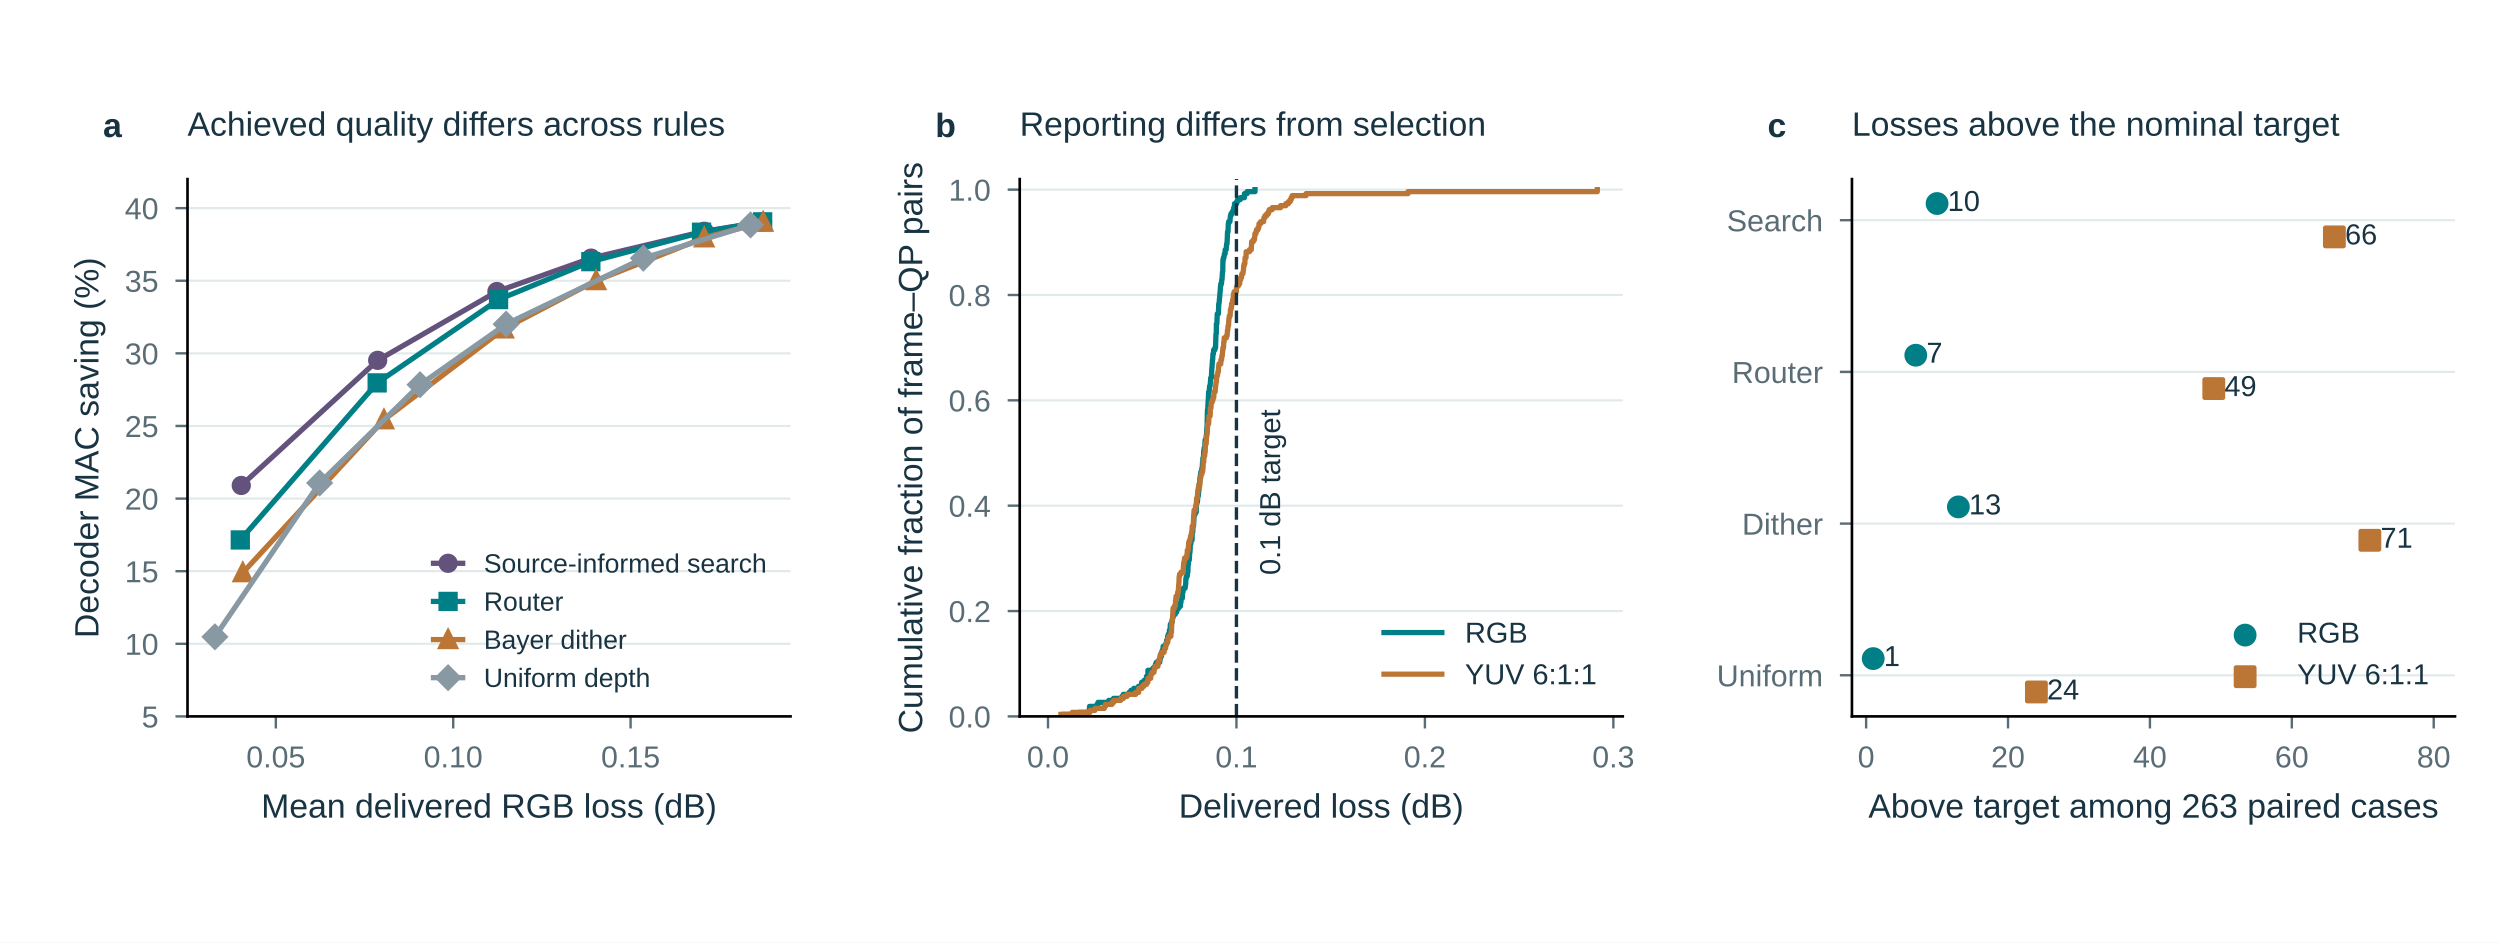
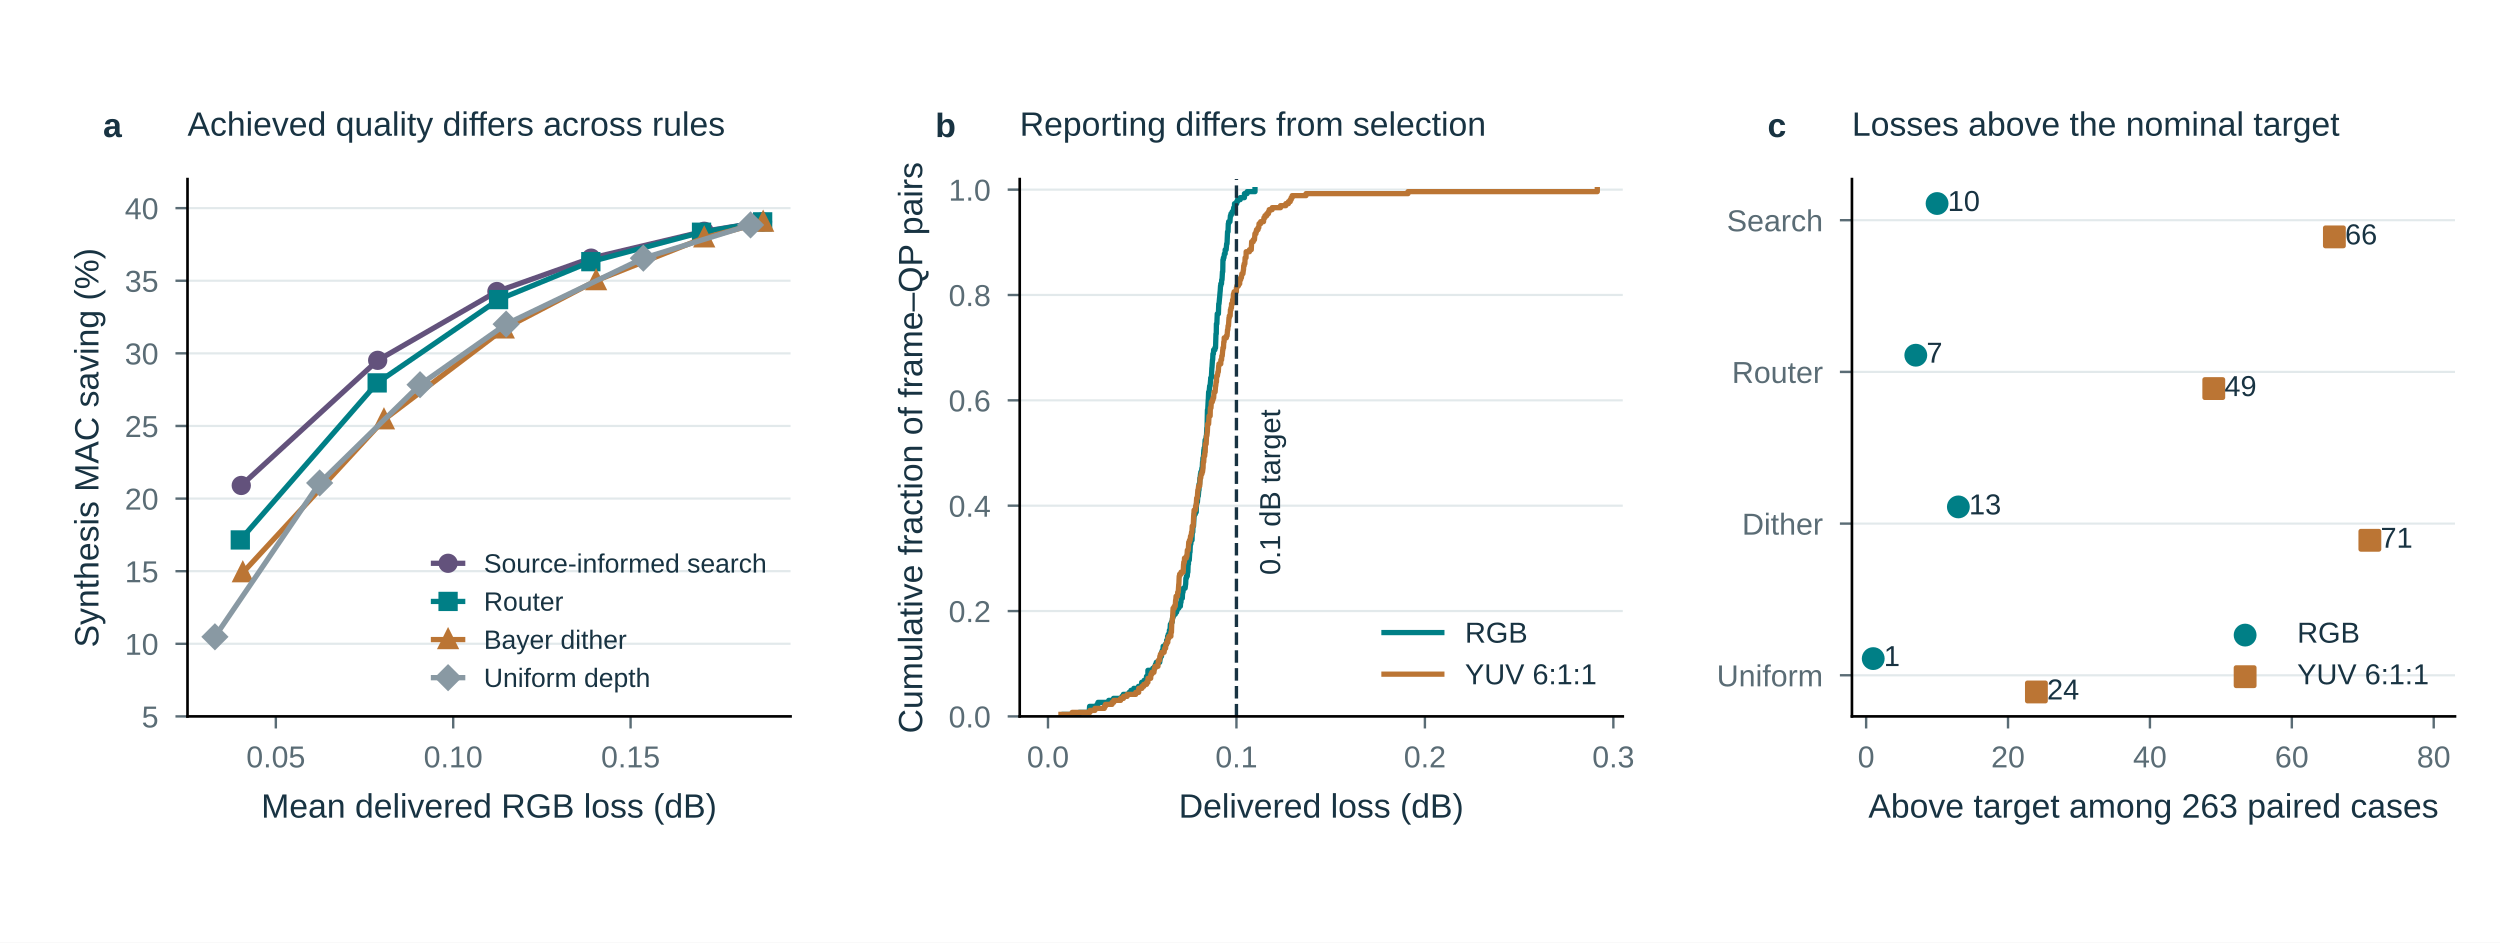
<svg xmlns="http://www.w3.org/2000/svg" xmlns:xlink="http://www.w3.org/1999/xlink" width="518.74pt" height="195.591pt" viewBox="0 0 518.74 195.591" version="1.1">
  <defs>
    <style type="text/css">*{stroke-linejoin: round; stroke-linecap: butt}</style>
  </defs>
  <g id="figure_1">
    <g id="patch_1">
      <path d="M 0 195.591 L 518.74 195.591 L 518.74 0 L 0 0 z " style="fill: #ffffff" />
    </g>
    <g id="axes_1">
      <g id="patch_2">
        <path d="M 38.906 148.649 L 164.038 148.649 L 164.038 37.162 L 38.906 37.162 z " style="fill: #ffffff" />
      </g>
      <g id="matplotlib.axis_1">
        <g id="xtick_1">
          <g id="line2d_1">
            <defs>
              <path id="m8a3f5a587e" d="M 0 0 L 0 2.5 " style="stroke: #5a6c75; stroke-width: 0.5" />
            </defs>
            <g>
              <use xlink:href="#m8a3f5a587e" x="57.234" y="148.649" style="fill: #5a6c75; stroke: #5a6c75; stroke-width: 0.5" />
            </g>
          </g>
          <g id="text_1">
            <text style="font-size: 6.3px; font-family: 'Liberation Sans'; text-anchor: middle; fill: #5a6c75" x="57.234" y="159.235" transform="rotate(-0 57.23395 159.2354)">0.05</text>
          </g>
        </g>
        <g id="xtick_2">
          <g id="line2d_2">
            <g>
              <use xlink:href="#m8a3f5a587e" x="94.039" y="148.649" style="fill: #5a6c75; stroke: #5a6c75; stroke-width: 0.5" />
            </g>
          </g>
          <g id="text_2">
            <text style="font-size: 6.3px; font-family: 'Liberation Sans'; text-anchor: middle; fill: #5a6c75" x="94.039" y="159.235" transform="rotate(-0 94.03928 159.2354)">0.10</text>
          </g>
        </g>
        <g id="xtick_3">
          <g id="line2d_3">
            <g>
              <use xlink:href="#m8a3f5a587e" x="130.845" y="148.649" style="fill: #5a6c75; stroke: #5a6c75; stroke-width: 0.5" />
            </g>
          </g>
          <g id="text_3">
            <text style="font-size: 6.3px; font-family: 'Liberation Sans'; text-anchor: middle; fill: #5a6c75" x="130.845" y="159.235" transform="rotate(-0 130.8446 159.2354)">0.15</text>
          </g>
        </g>
        <g id="text_4">
          <text style="font-size: 7px; font-family: 'Liberation Sans'; text-anchor: middle; fill: #183342" x="101.472" y="169.657" transform="rotate(-0 101.4716 169.6574)">Mean delivered RGB loss (dB)</text>
        </g>
      </g>
      <g id="matplotlib.axis_2">
        <g id="ytick_1">
          <g id="line2d_4">
            <path d="M 38.906 148.649 L 164.038 148.649 " clip-path="url(#pbd397d432b)" style="fill: none; stroke: #e2e9eb; stroke-width: 0.45; stroke-linecap: square" />
          </g>
          <g id="line2d_5">
            <defs>
              <path id="ma001f9b098" d="M 0 0 L -2.5 0 " style="stroke: #5a6c75; stroke-width: 0.5" />
            </defs>
            <g>
              <use xlink:href="#ma001f9b098" x="38.906" y="148.649" style="fill: #5a6c75; stroke: #5a6c75; stroke-width: 0.5" />
            </g>
          </g>
          <g id="text_5">
            <text style="font-size: 6.3px; font-family: 'Liberation Sans'; text-anchor: end; fill: #5a6c75" x="32.906" y="150.942" transform="rotate(-0 32.90551 150.9421)">5</text>
          </g>
        </g>
        <g id="ytick_2">
          <g id="line2d_6">
            <path d="M 38.906 133.583 L 164.038 133.583 " clip-path="url(#pbd397d432b)" style="fill: none; stroke: #e2e9eb; stroke-width: 0.45; stroke-linecap: square" />
          </g>
          <g id="line2d_7">
            <g>
              <use xlink:href="#ma001f9b098" x="38.906" y="133.583" style="fill: #5a6c75; stroke: #5a6c75; stroke-width: 0.5" />
            </g>
          </g>
          <g id="text_6">
            <text style="font-size: 6.3px; font-family: 'Liberation Sans'; text-anchor: end; fill: #5a6c75" x="32.906" y="135.876" transform="rotate(-0 32.90551 135.8763)">10</text>
          </g>
        </g>
        <g id="ytick_3">
          <g id="line2d_8">
            <path d="M 38.906 118.517 L 164.038 118.517 " clip-path="url(#pbd397d432b)" style="fill: none; stroke: #e2e9eb; stroke-width: 0.45; stroke-linecap: square" />
          </g>
          <g id="line2d_9">
            <g>
              <use xlink:href="#ma001f9b098" x="38.906" y="118.517" style="fill: #5a6c75; stroke: #5a6c75; stroke-width: 0.5" />
            </g>
          </g>
          <g id="text_7">
            <text style="font-size: 6.3px; font-family: 'Liberation Sans'; text-anchor: end; fill: #5a6c75" x="32.906" y="120.811" transform="rotate(-0 32.90551 120.8106)">15</text>
          </g>
        </g>
        <g id="ytick_4">
          <g id="line2d_10">
            <path d="M 38.906 103.452 L 164.038 103.452 " clip-path="url(#pbd397d432b)" style="fill: none; stroke: #e2e9eb; stroke-width: 0.45; stroke-linecap: square" />
          </g>
          <g id="line2d_11">
            <g>
              <use xlink:href="#ma001f9b098" x="38.906" y="103.452" style="fill: #5a6c75; stroke: #5a6c75; stroke-width: 0.5" />
            </g>
          </g>
          <g id="text_8">
            <text style="font-size: 6.3px; font-family: 'Liberation Sans'; text-anchor: end; fill: #5a6c75" x="32.906" y="105.745" transform="rotate(-0 32.90551 105.7448)">20</text>
          </g>
        </g>
        <g id="ytick_5">
          <g id="line2d_12">
            <path d="M 38.906 88.386 L 164.038 88.386 " clip-path="url(#pbd397d432b)" style="fill: none; stroke: #e2e9eb; stroke-width: 0.45; stroke-linecap: square" />
          </g>
          <g id="line2d_13">
            <g>
              <use xlink:href="#ma001f9b098" x="38.906" y="88.386" style="fill: #5a6c75; stroke: #5a6c75; stroke-width: 0.5" />
            </g>
          </g>
          <g id="text_9">
            <text style="font-size: 6.3px; font-family: 'Liberation Sans'; text-anchor: end; fill: #5a6c75" x="32.906" y="90.679" transform="rotate(-0 32.90551 90.67907)">25</text>
          </g>
        </g>
        <g id="ytick_6">
          <g id="line2d_14">
            <path d="M 38.906 73.32 L 164.038 73.32 " clip-path="url(#pbd397d432b)" style="fill: none; stroke: #e2e9eb; stroke-width: 0.45; stroke-linecap: square" />
          </g>
          <g id="line2d_15">
            <g>
              <use xlink:href="#ma001f9b098" x="38.906" y="73.32" style="fill: #5a6c75; stroke: #5a6c75; stroke-width: 0.5" />
            </g>
          </g>
          <g id="text_10">
            <text style="font-size: 6.3px; font-family: 'Liberation Sans'; text-anchor: end; fill: #5a6c75" x="32.906" y="75.613" transform="rotate(-0 32.90551 75.61331)">30</text>
          </g>
        </g>
        <g id="ytick_7">
          <g id="line2d_16">
            <path d="M 38.906 58.254 L 164.038 58.254 " clip-path="url(#pbd397d432b)" style="fill: none; stroke: #e2e9eb; stroke-width: 0.45; stroke-linecap: square" />
          </g>
          <g id="line2d_17">
            <g>
              <use xlink:href="#ma001f9b098" x="38.906" y="58.254" style="fill: #5a6c75; stroke: #5a6c75; stroke-width: 0.5" />
            </g>
          </g>
          <g id="text_11">
            <text style="font-size: 6.3px; font-family: 'Liberation Sans'; text-anchor: end; fill: #5a6c75" x="32.906" y="60.548" transform="rotate(-0 32.90551 60.54755)">35</text>
          </g>
        </g>
        <g id="ytick_8">
          <g id="line2d_18">
            <path d="M 38.906 43.189 L 164.038 43.189 " clip-path="url(#pbd397d432b)" style="fill: none; stroke: #e2e9eb; stroke-width: 0.45; stroke-linecap: square" />
          </g>
          <g id="line2d_19">
            <g>
              <use xlink:href="#ma001f9b098" x="38.906" y="43.189" style="fill: #5a6c75; stroke: #5a6c75; stroke-width: 0.5" />
            </g>
          </g>
          <g id="text_12">
            <text style="font-size: 6.3px; font-family: 'Liberation Sans'; text-anchor: end; fill: #5a6c75" x="32.906" y="45.482" transform="rotate(-0 32.90551 45.48179)">40</text>
          </g>
        </g>
        <g id="text_13">
-           <text style="font-size: 7px; font-family: 'Liberation Sans'; text-anchor: middle; fill: #183342" x="20.426" y="92.906" transform="rotate(-90 20.42559 92.90551)">Decoder MAC saving (%)</text>
+           <text style="font-size: 7px; font-family: 'Liberation Sans'; text-anchor: middle; fill: #183342" x="20.426" y="92.906" transform="rotate(-90 20.42559 92.90551)">Synthesis MAC saving (%)</text>
        </g>
      </g>
      <g id="line2d_20">
        <path d="M 50.062 100.731 L 78.367 74.768 L 103.106 60.49 L 122.652 53.559 L 146.123 47.988 L 158.225 46.034 " clip-path="url(#pbd397d432b)" style="fill: none; stroke: #63527c; stroke-width: 1.1; stroke-linecap: square" />
        <defs>
          <path id="me3afbb41fd" d="M 0 1.5 C 0.398 1.5 0.779 1.342 1.061 1.061 C 1.342 0.779 1.5 0.398 1.5 0 C 1.5 -0.398 1.342 -0.779 1.061 -1.061 C 0.779 -1.342 0.398 -1.5 0 -1.5 C -0.398 -1.5 -0.779 -1.342 -1.061 -1.061 C -1.342 -0.779 -1.5 -0.398 -1.5 0 C -1.5 0.398 -1.342 0.779 -1.061 1.061 C -0.779 1.342 -0.398 1.5 0 1.5 z " style="stroke: #63527c" />
        </defs>
        <g clip-path="url(#pbd397d432b)">
          <use xlink:href="#me3afbb41fd" x="50.062" y="100.731" style="fill: #63527c; stroke: #63527c" />
          <use xlink:href="#me3afbb41fd" x="78.367" y="74.768" style="fill: #63527c; stroke: #63527c" />
          <use xlink:href="#me3afbb41fd" x="103.106" y="60.49" style="fill: #63527c; stroke: #63527c" />
          <use xlink:href="#me3afbb41fd" x="122.652" y="53.559" style="fill: #63527c; stroke: #63527c" />
          <use xlink:href="#me3afbb41fd" x="146.123" y="47.988" style="fill: #63527c; stroke: #63527c" />
          <use xlink:href="#me3afbb41fd" x="158.225" y="46.034" style="fill: #63527c; stroke: #63527c" />
        </g>
      </g>
      <g id="line2d_21">
        <path d="M 49.86 112.035 L 78.26 79.449 L 103.451 62.161 L 122.597 54.293 L 145.565 48.187 L 158.245 46.034 " clip-path="url(#pbd397d432b)" style="fill: none; stroke: #007f86; stroke-width: 1.1; stroke-linecap: square" />
        <defs>
          <path id="m2ad78712fb" d="M -1.5 1.5 L 1.5 1.5 L 1.5 -1.5 L -1.5 -1.5 z " style="stroke: #007f86; stroke-linejoin: miter" />
        </defs>
        <g clip-path="url(#pbd397d432b)">
          <use xlink:href="#m2ad78712fb" x="49.86" y="112.035" style="fill: #007f86; stroke: #007f86; stroke-linejoin: miter" />
          <use xlink:href="#m2ad78712fb" x="78.26" y="79.449" style="fill: #007f86; stroke: #007f86; stroke-linejoin: miter" />
          <use xlink:href="#m2ad78712fb" x="103.451" y="62.161" style="fill: #007f86; stroke: #007f86; stroke-linejoin: miter" />
          <use xlink:href="#m2ad78712fb" x="122.597" y="54.293" style="fill: #007f86; stroke: #007f86; stroke-linejoin: miter" />
          <use xlink:href="#m2ad78712fb" x="145.565" y="48.187" style="fill: #007f86; stroke: #007f86; stroke-linejoin: miter" />
          <use xlink:href="#m2ad78712fb" x="158.245" y="46.034" style="fill: #007f86; stroke: #007f86; stroke-linejoin: miter" />
        </g>
      </g>
      <g id="line2d_22">
        <path d="M 50.377 118.832 L 79.669 87.096 L 104.538 68.246 L 123.689 58.231 L 146.123 49.341 L 158.35 46.093 " clip-path="url(#pbd397d432b)" style="fill: none; stroke: #bb7534; stroke-width: 1.1; stroke-linecap: square" />
        <defs>
          <path id="m93d0019313" d="M 0 -1.5 L -1.5 1.5 L 1.5 1.5 z " style="stroke: #bb7534; stroke-linejoin: miter" />
        </defs>
        <g clip-path="url(#pbd397d432b)">
          <use xlink:href="#m93d0019313" x="50.377" y="118.832" style="fill: #bb7534; stroke: #bb7534; stroke-linejoin: miter" />
          <use xlink:href="#m93d0019313" x="79.669" y="87.096" style="fill: #bb7534; stroke: #bb7534; stroke-linejoin: miter" />
          <use xlink:href="#m93d0019313" x="104.538" y="68.246" style="fill: #bb7534; stroke: #bb7534; stroke-linejoin: miter" />
          <use xlink:href="#m93d0019313" x="123.689" y="58.231" style="fill: #bb7534; stroke: #bb7534; stroke-linejoin: miter" />
          <use xlink:href="#m93d0019313" x="146.123" y="49.341" style="fill: #bb7534; stroke: #bb7534; stroke-linejoin: miter" />
          <use xlink:href="#m93d0019313" x="158.35" y="46.093" style="fill: #bb7534; stroke: #bb7534; stroke-linejoin: miter" />
        </g>
      </g>
      <g id="line2d_23">
        <path d="M 44.593 132.136 L 66.326 100.213 L 87.156 79.825 L 105.018 67.258 L 133.489 53.57 L 155.733 46.674 " clip-path="url(#pbd397d432b)" style="fill: none; stroke: #8999a3; stroke-width: 1.1; stroke-linecap: square" />
        <defs>
          <path id="me7517c64bd" d="M -0 2.121 L 2.121 0 L 0 -2.121 L -2.121 -0 z " style="stroke: #8999a3; stroke-linejoin: miter" />
        </defs>
        <g clip-path="url(#pbd397d432b)">
          <use xlink:href="#me7517c64bd" x="44.593" y="132.136" style="fill: #8999a3; stroke: #8999a3; stroke-linejoin: miter" />
          <use xlink:href="#me7517c64bd" x="66.326" y="100.213" style="fill: #8999a3; stroke: #8999a3; stroke-linejoin: miter" />
          <use xlink:href="#me7517c64bd" x="87.156" y="79.825" style="fill: #8999a3; stroke: #8999a3; stroke-linejoin: miter" />
          <use xlink:href="#me7517c64bd" x="105.018" y="67.258" style="fill: #8999a3; stroke: #8999a3; stroke-linejoin: miter" />
          <use xlink:href="#me7517c64bd" x="133.489" y="53.57" style="fill: #8999a3; stroke: #8999a3; stroke-linejoin: miter" />
          <use xlink:href="#me7517c64bd" x="155.733" y="46.674" style="fill: #8999a3; stroke: #8999a3; stroke-linejoin: miter" />
        </g>
      </g>
      <g id="patch_3">
        <path d="M 38.906 148.649 L 38.906 37.162 " style="fill: none; stroke: #000000; stroke-width: 0.55; stroke-linejoin: miter; stroke-linecap: square" />
      </g>
      <g id="patch_4">
        <path d="M 38.906 148.649 L 164.038 148.649 " style="fill: none; stroke: #000000; stroke-width: 0.55; stroke-linejoin: miter; stroke-linecap: square" />
      </g>
      <g id="text_14">
        <text style="font-weight: 700; font-size: 7px; font-family: 'Liberation Sans'; text-anchor: start; fill: #183342" x="21.387" y="28.442" transform="rotate(-0 21.38699 28.44243)">a</text>
      </g>
      <g id="text_15">
        <text style="font-size: 7px; font-family: 'Liberation Sans'; text-anchor: start; fill: #183342" x="38.906" y="28.162" transform="rotate(-0 38.90551 28.16221)">Achieved quality differs across rules</text>
      </g>
      <g id="legend_1">
        <g id="line2d_24">
          <path d="M 89.949 116.881 L 92.974 116.881 L 95.999 116.881 " style="fill: none; stroke: #63527c; stroke-width: 1.1; stroke-linecap: square" />
          <g>
            <use xlink:href="#me3afbb41fd" x="92.974" y="116.881" style="fill: #63527c; stroke: #63527c" />
          </g>
        </g>
        <g id="text_16">
          <text style="font-size: 5.5px; font-family: 'Liberation Sans'; text-anchor: start; fill: #183342" x="100.399" y="118.806" transform="rotate(-0 100.3993 118.8065)">Source-informed search</text>
        </g>
        <g id="line2d_25">
          <path d="M 89.949 124.793 L 92.974 124.793 L 95.999 124.793 " style="fill: none; stroke: #007f86; stroke-width: 1.1; stroke-linecap: square" />
          <g>
            <use xlink:href="#m2ad78712fb" x="92.974" y="124.793" style="fill: #007f86; stroke: #007f86; stroke-linejoin: miter" />
          </g>
        </g>
        <g id="text_17">
          <text style="font-size: 5.5px; font-family: 'Liberation Sans'; text-anchor: start; fill: #183342" x="100.399" y="126.718" transform="rotate(-0 100.3993 126.7181)">Router</text>
        </g>
        <g id="line2d_26">
          <path d="M 89.949 132.705 L 92.974 132.705 L 95.999 132.705 " style="fill: none; stroke: #bb7534; stroke-width: 1.1; stroke-linecap: square" />
          <g>
            <use xlink:href="#m93d0019313" x="92.974" y="132.705" style="fill: #bb7534; stroke: #bb7534; stroke-linejoin: miter" />
          </g>
        </g>
        <g id="text_18">
          <text style="font-size: 5.5px; font-family: 'Liberation Sans'; text-anchor: start; fill: #183342" x="100.399" y="134.63" transform="rotate(-0 100.3993 134.6297)">Bayer dither</text>
        </g>
        <g id="line2d_27">
          <path d="M 89.949 140.616 L 92.974 140.616 L 95.999 140.616 " style="fill: none; stroke: #8999a3; stroke-width: 1.1; stroke-linecap: square" />
          <g>
            <use xlink:href="#me7517c64bd" x="92.974" y="140.616" style="fill: #8999a3; stroke: #8999a3; stroke-linejoin: miter" />
          </g>
        </g>
        <g id="text_19">
          <text style="font-size: 5.5px; font-family: 'Liberation Sans'; text-anchor: start; fill: #183342" x="100.399" y="142.541" transform="rotate(-0 100.3993 142.5413)">Uniform depth</text>
        </g>
      </g>
    </g>
    <g id="axes_2">
      <g id="patch_5">
        <path d="M 211.588 148.649 L 336.72 148.649 L 336.72 37.162 L 211.588 37.162 z " style="fill: #ffffff" />
      </g>
      <g id="matplotlib.axis_3">
        <g id="xtick_4">
          <g id="line2d_28">
            <g>
              <use xlink:href="#m8a3f5a587e" x="217.454" y="148.649" style="fill: #5a6c75; stroke: #5a6c75; stroke-width: 0.5" />
            </g>
          </g>
          <g id="text_20">
            <text style="font-size: 6.3px; font-family: 'Liberation Sans'; text-anchor: middle; fill: #5a6c75" x="217.454" y="159.235" transform="rotate(-0 217.4536 159.2354)">0.0</text>
          </g>
        </g>
        <g id="xtick_5">
          <g id="line2d_29">
            <g>
              <use xlink:href="#m8a3f5a587e" x="256.557" y="148.649" style="fill: #5a6c75; stroke: #5a6c75; stroke-width: 0.5" />
            </g>
          </g>
          <g id="text_21">
            <text style="font-size: 6.3px; font-family: 'Liberation Sans'; text-anchor: middle; fill: #5a6c75" x="256.557" y="159.235" transform="rotate(-0 256.5574 159.2354)">0.1</text>
          </g>
        </g>
        <g id="xtick_6">
          <g id="line2d_30">
            <g>
              <use xlink:href="#m8a3f5a587e" x="295.661" y="148.649" style="fill: #5a6c75; stroke: #5a6c75; stroke-width: 0.5" />
            </g>
          </g>
          <g id="text_22">
            <text style="font-size: 6.3px; font-family: 'Liberation Sans'; text-anchor: middle; fill: #5a6c75" x="295.661" y="159.235" transform="rotate(-0 295.6613 159.2354)">0.2</text>
          </g>
        </g>
        <g id="xtick_7">
          <g id="line2d_31">
            <g>
              <use xlink:href="#m8a3f5a587e" x="334.765" y="148.649" style="fill: #5a6c75; stroke: #5a6c75; stroke-width: 0.5" />
            </g>
          </g>
          <g id="text_23">
            <text style="font-size: 6.3px; font-family: 'Liberation Sans'; text-anchor: middle; fill: #5a6c75" x="334.765" y="159.235" transform="rotate(-0 334.7651 159.2354)">0.3</text>
          </g>
        </g>
        <g id="text_24">
          <text style="font-size: 7px; font-family: 'Liberation Sans'; text-anchor: middle; fill: #183342" x="274.154" y="169.657" transform="rotate(-0 274.1542 169.6574)">Delivered loss (dB)</text>
        </g>
      </g>
      <g id="matplotlib.axis_4">
        <g id="ytick_9">
          <g id="line2d_32">
            <path d="M 211.588 148.649 L 336.72 148.649 " clip-path="url(#pf1aefce8ae)" style="fill: none; stroke: #e2e9eb; stroke-width: 0.45; stroke-linecap: square" />
          </g>
          <g id="line2d_33">
            <g>
              <use xlink:href="#ma001f9b098" x="211.588" y="148.649" style="fill: #5a6c75; stroke: #5a6c75; stroke-width: 0.5" />
            </g>
          </g>
          <g id="text_25">
            <text style="font-size: 6.3px; font-family: 'Liberation Sans'; text-anchor: end; fill: #5a6c75" x="205.588" y="150.942" transform="rotate(-0 205.588 150.9421)">0.0</text>
          </g>
        </g>
        <g id="ytick_10">
          <g id="line2d_34">
            <path d="M 211.588 126.789 L 336.72 126.789 " clip-path="url(#pf1aefce8ae)" style="fill: none; stroke: #e2e9eb; stroke-width: 0.45; stroke-linecap: square" />
          </g>
          <g id="line2d_35">
            <g>
              <use xlink:href="#ma001f9b098" x="211.588" y="126.789" style="fill: #5a6c75; stroke: #5a6c75; stroke-width: 0.5" />
            </g>
          </g>
          <g id="text_26">
            <text style="font-size: 6.3px; font-family: 'Liberation Sans'; text-anchor: end; fill: #5a6c75" x="205.588" y="129.082" transform="rotate(-0 205.588 129.082)">0.2</text>
          </g>
        </g>
        <g id="ytick_11">
          <g id="line2d_36">
            <path d="M 211.588 104.929 L 336.72 104.929 " clip-path="url(#pf1aefce8ae)" style="fill: none; stroke: #e2e9eb; stroke-width: 0.45; stroke-linecap: square" />
          </g>
          <g id="line2d_37">
            <g>
              <use xlink:href="#ma001f9b098" x="211.588" y="104.929" style="fill: #5a6c75; stroke: #5a6c75; stroke-width: 0.5" />
            </g>
          </g>
          <g id="text_27">
            <text style="font-size: 6.3px; font-family: 'Liberation Sans'; text-anchor: end; fill: #5a6c75" x="205.588" y="107.222" transform="rotate(-0 205.588 107.2219)">0.4</text>
          </g>
        </g>
        <g id="ytick_12">
          <g id="line2d_38">
            <path d="M 211.588 83.068 L 336.72 83.068 " clip-path="url(#pf1aefce8ae)" style="fill: none; stroke: #e2e9eb; stroke-width: 0.45; stroke-linecap: square" />
          </g>
          <g id="line2d_39">
            <g>
              <use xlink:href="#ma001f9b098" x="211.588" y="83.068" style="fill: #5a6c75; stroke: #5a6c75; stroke-width: 0.5" />
            </g>
          </g>
          <g id="text_28">
            <text style="font-size: 6.3px; font-family: 'Liberation Sans'; text-anchor: end; fill: #5a6c75" x="205.588" y="85.362" transform="rotate(-0 205.588 85.36174)">0.6</text>
          </g>
        </g>
        <g id="ytick_13">
          <g id="line2d_40">
            <path d="M 211.588 61.208 L 336.72 61.208 " clip-path="url(#pf1aefce8ae)" style="fill: none; stroke: #e2e9eb; stroke-width: 0.45; stroke-linecap: square" />
          </g>
          <g id="line2d_41">
            <g>
              <use xlink:href="#ma001f9b098" x="211.588" y="61.208" style="fill: #5a6c75; stroke: #5a6c75; stroke-width: 0.5" />
            </g>
          </g>
          <g id="text_29">
            <text style="font-size: 6.3px; font-family: 'Liberation Sans'; text-anchor: end; fill: #5a6c75" x="205.588" y="63.502" transform="rotate(-0 205.588 63.50162)">0.8</text>
          </g>
        </g>
        <g id="ytick_14">
          <g id="line2d_42">
            <path d="M 211.588 39.348 L 336.72 39.348 " clip-path="url(#pf1aefce8ae)" style="fill: none; stroke: #e2e9eb; stroke-width: 0.45; stroke-linecap: square" />
          </g>
          <g id="line2d_43">
            <g>
              <use xlink:href="#ma001f9b098" x="211.588" y="39.348" style="fill: #5a6c75; stroke: #5a6c75; stroke-width: 0.5" />
            </g>
          </g>
          <g id="text_30">
            <text style="font-size: 6.3px; font-family: 'Liberation Sans'; text-anchor: end; fill: #5a6c75" x="205.588" y="41.642" transform="rotate(-0 205.588 41.6415)">1.0</text>
          </g>
        </g>
        <g id="text_31">
          <text style="font-size: 7px; font-family: 'Liberation Sans'; text-anchor: middle; fill: #183342" x="191.358" y="92.906" transform="rotate(-90 191.3579 92.90551)">Cumulative fraction of frame–QP pairs</text>
        </g>
      </g>
      <g id="line2d_44">
        <path d="M 220.817 148.233 L 223.912 148.233 L 223.912 147.818 L 225.989 147.818 L 226.091 146.571 L 227.623 146.571 L 227.623 146.155 L 227.837 146.155 L 227.837 145.74 L 230.061 145.74 L 230.061 145.324 L 231.054 145.324 L 231.054 144.908 L 232.805 144.908 L 232.805 144.493 L 233.097 144.493 L 233.097 144.077 L 234.303 144.077 L 234.303 143.662 L 234.664 143.662 L 234.664 143.246 L 235.266 143.246 L 235.266 142.831 L 236.231 142.831 L 236.231 142.415 L 236.875 142.415 L 236.892 141.584 L 237.401 141.584 L 237.401 141.168 L 237.848 141.168 L 237.894 140.337 L 238.178 140.337 L 238.189 139.09 L 239.198 139.09 L 239.198 138.675 L 239.595 138.675 L 239.595 138.259 L 239.756 138.259 L 239.756 137.843 L 239.926 137.843 L 239.926 137.428 L 240.633 137.428 L 240.728 136.597 L 240.793 136.597 L 240.793 136.181 L 241.006 136.181 L 241.008 135.35 L 241.176 135.35 L 241.176 134.934 L 241.324 134.934 L 241.349 134.103 L 241.801 134.103 L 241.801 133.688 L 242.049 133.688 L 242.072 132.856 L 242.244 132.856 L 242.275 132.025 L 242.408 132.025 L 242.408 131.61 L 242.632 131.61 L 242.645 130.778 L 242.774 130.778 L 242.849 129.532 L 243.057 129.532 L 243.057 129.116 L 243.209 129.116 L 243.282 128.285 L 243.343 128.285 L 243.343 127.869 L 243.503 127.869 L 243.503 127.454 L 243.858 127.454 L 243.858 127.038 L 244.134 127.038 L 244.134 126.622 L 244.263 126.622 L 244.263 126.207 L 244.587 126.207 L 244.587 125.791 L 244.925 125.791 L 244.973 124.96 L 245.056 124.96 L 245.072 124.129 L 245.327 124.129 L 245.382 122.882 L 245.47 122.882 L 245.536 122.051 L 245.906 122.051 L 246.011 121.22 L 246.023 121.22 L 246.065 119.973 L 246.178 119.973 L 246.178 119.557 L 246.357 119.557 L 246.41 118.726 L 246.477 118.726 L 246.534 117.064 L 246.601 117.064 L 246.613 116.233 L 246.768 116.233 L 246.868 114.57 L 246.921 114.57 L 246.998 112.908 L 247.088 112.908 L 247.158 112.077 L 247.343 112.077 L 247.388 110.414 L 247.5 110.414 L 247.535 109.168 L 247.653 109.168 L 247.759 107.09 L 247.804 107.09 L 247.804 106.674 L 248.018 106.674 L 248.018 106.258 L 248.217 106.258 L 248.246 104.596 L 248.329 104.596 L 248.329 104.181 L 248.456 104.181 L 248.546 102.934 L 248.642 102.934 L 248.74 101.687 L 248.787 101.687 L 248.8 100.44 L 248.909 100.44 L 248.973 99.193 L 249.032 99.193 L 249.093 98.362 L 249.161 98.362 L 249.161 97.947 L 249.305 97.947 L 249.396 97.115 L 249.465 97.115 L 249.52 95.869 L 249.577 95.869 L 249.599 95.037 L 249.693 95.037 L 249.798 93.375 L 249.855 93.375 L 249.855 92.96 L 249.971 92.96 L 250.062 91.297 L 250.203 91.297 L 250.294 90.466 L 250.336 90.466 L 250.409 88.804 L 250.458 88.804 L 250.535 85.063 L 250.596 85.063 L 250.701 82.985 L 250.716 82.985 L 250.786 81.323 L 250.89 81.323 L 250.999 80.076 L 251.091 80.076 L 251.196 78.829 L 251.212 78.829 L 251.212 78.414 L 251.349 78.414 L 251.453 76.336 L 251.473 76.336 L 251.583 74.674 L 251.621 74.674 L 251.679 73.427 L 251.777 73.427 L 251.826 72.596 L 252.079 72.596 L 252.079 72.18 L 252.219 72.18 L 252.307 69.271 L 252.37 69.271 L 252.398 67.193 L 252.492 67.193 L 252.575 65.115 L 252.814 65.115 L 252.883 63.037 L 252.943 63.037 L 253.053 61.79 L 253.062 61.79 L 253.164 60.543 L 253.176 60.543 L 253.258 59.297 L 253.313 59.297 L 253.313 58.881 L 253.453 58.881 L 253.498 58.05 L 253.564 58.05 L 253.656 56.387 L 253.716 56.387 L 253.757 53.894 L 253.848 53.894 L 253.848 53.478 L 253.96 53.478 L 254.06 52.647 L 254.213 52.647 L 254.218 51.816 L 254.422 51.816 L 254.526 50.569 L 254.604 50.569 L 254.711 48.076 L 254.815 48.076 L 254.868 46.413 L 254.937 46.413 L 254.937 45.998 L 255.203 45.998 L 255.308 44.751 L 255.424 44.751 L 255.424 44.335 L 255.679 44.335 L 255.679 43.92 L 255.886 43.92 L 255.991 43.089 L 256.15 43.089 L 256.159 42.257 L 256.6 42.257 L 256.6 41.842 L 256.773 41.842 L 256.773 41.426 L 257.343 41.426 L 257.343 41.011 L 258.21 41.011 L 258.218 40.179 L 258.765 40.179 L 258.765 39.764 L 260.407 39.764 L 260.407 39.348 L 260.407 39.348 " clip-path="url(#pf1aefce8ae)" style="fill: none; stroke: #007f86; stroke-width: 1.1; stroke-linecap: square" />
      </g>
      <g id="line2d_45">
        <path d="M 220.144 148.233 L 222.473 148.233 L 222.473 147.818 L 226.156 147.818 L 226.156 147.402 L 227.191 147.402 L 227.191 146.986 L 229.137 146.986 L 229.137 146.571 L 229.37 146.571 L 229.37 146.155 L 230.739 146.155 L 230.739 145.74 L 231.103 145.74 L 231.103 145.324 L 232.531 145.324 L 232.531 144.908 L 233.111 144.908 L 233.111 144.493 L 233.879 144.493 L 233.879 144.077 L 235.665 144.077 L 235.665 143.662 L 236.276 143.662 L 236.279 142.831 L 236.945 142.831 L 236.945 142.415 L 237.337 142.415 L 237.337 141.999 L 237.908 141.999 L 237.908 141.584 L 238.185 141.584 L 238.203 140.753 L 238.761 140.753 L 238.795 139.921 L 239.001 139.921 L 239.001 139.506 L 239.436 139.506 L 239.543 138.675 L 239.66 138.675 L 239.66 138.259 L 240.269 138.259 L 240.349 137.012 L 240.611 137.012 L 240.667 136.181 L 240.774 136.181 L 240.774 135.765 L 241.062 135.765 L 241.062 135.35 L 241.546 135.35 L 241.655 134.519 L 241.856 134.519 L 241.892 133.688 L 242.069 133.688 L 242.069 133.272 L 242.315 133.272 L 242.337 132.441 L 242.533 132.441 L 242.533 132.025 L 242.956 132.025 L 242.96 131.194 L 243.071 131.194 L 243.142 129.116 L 243.199 129.116 L 243.287 128.285 L 243.31 128.285 L 243.407 126.207 L 243.657 126.207 L 243.657 125.791 L 243.852 125.791 L 243.931 124.545 L 243.963 124.545 L 244.034 123.713 L 244.348 123.713 L 244.363 122.882 L 244.478 122.882 L 244.583 121.22 L 244.608 121.22 L 244.679 119.557 L 244.765 119.557 L 244.765 119.142 L 245.055 119.142 L 245.055 118.726 L 245.504 118.726 L 245.583 117.064 L 245.625 117.064 L 245.625 116.648 L 245.753 116.648 L 245.775 115.817 L 246.147 115.817 L 246.147 115.401 L 246.285 115.401 L 246.371 114.155 L 246.562 114.155 L 246.656 112.492 L 246.816 112.492 L 246.816 112.077 L 246.953 112.077 L 247.028 111.246 L 247.147 111.246 L 247.24 110.414 L 247.32 110.414 L 247.379 109.168 L 247.588 109.168 L 247.676 107.09 L 247.707 107.09 L 247.769 105.843 L 248.038 105.843 L 248.087 105.012 L 248.196 105.012 L 248.3 103.349 L 248.434 103.349 L 248.543 101.687 L 248.607 101.687 L 248.704 100.856 L 248.938 100.856 L 249.039 99.193 L 249.147 99.193 L 249.237 98.362 L 249.387 98.362 L 249.387 97.947 L 249.517 97.947 L 249.619 97.115 L 249.633 97.115 L 249.66 95.869 L 249.766 95.869 L 249.828 94.622 L 249.961 94.622 L 250.024 93.791 L 250.078 93.791 L 250.103 92.128 L 250.273 92.128 L 250.347 90.466 L 250.406 90.466 L 250.504 89.635 L 250.521 89.635 L 250.593 87.972 L 250.783 87.972 L 250.869 86.31 L 251.101 86.31 L 251.144 84.648 L 251.27 84.648 L 251.346 83.401 L 251.548 83.401 L 251.548 82.985 L 251.69 82.985 L 251.69 82.57 L 251.829 82.57 L 251.912 81.323 L 252.131 81.323 L 252.224 80.076 L 252.262 80.076 L 252.334 79.245 L 252.409 79.245 L 252.445 77.998 L 252.608 77.998 L 252.712 77.167 L 252.79 77.167 L 252.871 75.92 L 252.926 75.92 L 252.926 75.505 L 253.304 75.505 L 253.325 74.674 L 253.472 74.674 L 253.519 73.842 L 253.61 73.842 L 253.711 72.596 L 253.748 72.596 L 253.748 72.18 L 253.869 72.18 L 253.929 70.933 L 253.998 70.933 L 254.016 70.102 L 254.46 70.102 L 254.46 69.686 L 254.612 69.686 L 254.706 68.44 L 254.763 68.44 L 254.823 67.608 L 254.903 67.608 L 255.009 65.946 L 255.077 65.946 L 255.077 65.53 L 255.256 65.53 L 255.305 64.284 L 255.413 64.284 L 255.413 63.868 L 255.526 63.868 L 255.537 63.037 L 255.726 63.037 L 255.753 62.206 L 255.858 62.206 L 255.948 60.959 L 256.076 60.959 L 256.076 60.543 L 256.541 60.543 L 256.546 59.712 L 256.657 59.712 L 256.657 59.297 L 256.978 59.297 L 256.978 58.881 L 257.229 58.881 L 257.239 58.05 L 257.429 58.05 L 257.429 57.634 L 257.586 57.634 L 257.687 56.803 L 257.899 56.803 L 258.005 55.972 L 258.025 55.972 L 258.062 55.141 L 258.163 55.141 L 258.163 54.725 L 258.3 54.725 L 258.355 53.478 L 258.545 53.478 L 258.572 52.232 L 259.253 52.232 L 259.253 51.816 L 259.635 51.816 L 259.71 50.154 L 260.046 50.154 L 260.046 49.738 L 260.293 49.738 L 260.393 48.491 L 260.604 48.491 L 260.604 48.076 L 260.719 48.076 L 260.719 47.66 L 261.033 47.66 L 261.033 47.244 L 261.191 47.244 L 261.246 46.413 L 261.583 46.413 L 261.583 45.998 L 262.175 45.998 L 262.261 45.166 L 262.477 45.166 L 262.477 44.751 L 262.855 44.751 L 262.855 44.335 L 263.196 44.335 L 263.196 43.92 L 263.351 43.92 L 263.351 43.504 L 263.965 43.504 L 263.965 43.089 L 265.709 43.089 L 265.709 42.673 L 266.8 42.673 L 266.8 42.257 L 267.346 42.257 L 267.346 41.842 L 267.716 41.842 L 267.716 41.426 L 267.916 41.426 L 267.916 41.011 L 268.125 41.011 L 268.125 40.595 L 270.993 40.595 L 270.993 40.179 L 292.148 40.179 L 292.148 39.764 L 331.434 39.764 L 331.434 39.348 L 331.434 39.348 " clip-path="url(#pf1aefce8ae)" style="fill: none; stroke: #bb7534; stroke-width: 1.1; stroke-linecap: square" />
      </g>
      <g id="line2d_46">
        <path d="M 256.557 148.649 L 256.557 37.162 " clip-path="url(#pf1aefce8ae)" style="fill: none; stroke-dasharray: 2.59,1.12; stroke-dashoffset: 0; stroke: #183342; stroke-width: 0.7" />
      </g>
      <g id="patch_6">
        <path d="M 211.588 148.649 L 211.588 37.162 " style="fill: none; stroke: #000000; stroke-width: 0.55; stroke-linejoin: miter; stroke-linecap: square" />
      </g>
      <g id="patch_7">
        <path d="M 211.588 148.649 L 336.72 148.649 " style="fill: none; stroke: #000000; stroke-width: 0.55; stroke-linejoin: miter; stroke-linecap: square" />
      </g>
      <g id="text_32">
        <text style="font-weight: 700; font-size: 7px; font-family: 'Liberation Sans'; text-anchor: start; fill: #183342" x="194.07" y="28.442" transform="rotate(-0 194.0695 28.44243)">b</text>
      </g>
      <g id="text_33">
        <text style="font-size: 6px; font-family: 'Liberation Sans'; fill: #183342" transform="translate(265.6181 119.3073) rotate(-90)">0.1 dB target</text>
      </g>
      <g id="text_34">
        <text style="font-size: 7px; font-family: 'Liberation Sans'; text-anchor: start; fill: #183342" x="211.588" y="28.162" transform="rotate(-0 211.588 28.16221)">Reporting differs from selection</text>
      </g>
      <g id="legend_2">
        <g id="line2d_47">
          <path d="M 287.172 131.255 L 293.172 131.255 L 293.172 131.255 L 299.172 131.255 L 299.172 131.255 " style="fill: none; stroke: #007f86; stroke-width: 1.1; stroke-linecap: square" />
        </g>
        <g id="text_35">
          <text style="font-size: 6px; font-family: 'Liberation Sans'; text-anchor: start; fill: #183342" x="303.972" y="133.355" transform="rotate(-0 303.9725 133.3553)">RGB</text>
        </g>
        <g id="line2d_48">
          <path d="M 287.172 139.886 L 293.172 139.886 L 293.172 139.886 L 299.172 139.886 L 299.172 139.886 " style="fill: none; stroke: #bb7534; stroke-width: 1.1; stroke-linecap: square" />
        </g>
        <g id="text_36">
          <text style="font-size: 6px; font-family: 'Liberation Sans'; text-anchor: start; fill: #183342" x="303.972" y="141.986" transform="rotate(-0 303.9725 141.9861)">YUV 6:1:1</text>
        </g>
      </g>
    </g>
    <g id="axes_3">
      <g id="patch_8">
        <path d="M 384.271 148.649 L 509.403 148.649 L 509.403 37.162 L 384.271 37.162 z " style="fill: #ffffff" />
      </g>
      <g id="matplotlib.axis_5">
        <g id="xtick_8">
          <g id="line2d_49">
            <g>
              <use xlink:href="#m8a3f5a587e" x="387.215" y="148.649" style="fill: #5a6c75; stroke: #5a6c75; stroke-width: 0.5" />
            </g>
          </g>
          <g id="text_37">
            <text style="font-size: 6.3px; font-family: 'Liberation Sans'; text-anchor: middle; fill: #5a6c75" x="387.215" y="159.235" transform="rotate(-0 387.2149 159.2354)">0</text>
          </g>
        </g>
        <g id="xtick_9">
          <g id="line2d_50">
            <g>
              <use xlink:href="#m8a3f5a587e" x="416.658" y="148.649" style="fill: #5a6c75; stroke: #5a6c75; stroke-width: 0.5" />
            </g>
          </g>
          <g id="text_38">
            <text style="font-size: 6.3px; font-family: 'Liberation Sans'; text-anchor: middle; fill: #5a6c75" x="416.658" y="159.235" transform="rotate(-0 416.6577 159.2354)">20</text>
          </g>
        </g>
        <g id="xtick_10">
          <g id="line2d_51">
            <g>
              <use xlink:href="#m8a3f5a587e" x="446.101" y="148.649" style="fill: #5a6c75; stroke: #5a6c75; stroke-width: 0.5" />
            </g>
          </g>
          <g id="text_39">
            <text style="font-size: 6.3px; font-family: 'Liberation Sans'; text-anchor: middle; fill: #5a6c75" x="446.101" y="159.235" transform="rotate(-0 446.1006 159.2354)">40</text>
          </g>
        </g>
        <g id="xtick_11">
          <g id="line2d_52">
            <g>
              <use xlink:href="#m8a3f5a587e" x="475.544" y="148.649" style="fill: #5a6c75; stroke: #5a6c75; stroke-width: 0.5" />
            </g>
          </g>
          <g id="text_40">
            <text style="font-size: 6.3px; font-family: 'Liberation Sans'; text-anchor: middle; fill: #5a6c75" x="475.544" y="159.235" transform="rotate(-0 475.5435 159.2354)">60</text>
          </g>
        </g>
        <g id="xtick_12">
          <g id="line2d_53">
            <g>
              <use xlink:href="#m8a3f5a587e" x="504.986" y="148.649" style="fill: #5a6c75; stroke: #5a6c75; stroke-width: 0.5" />
            </g>
          </g>
          <g id="text_41">
            <text style="font-size: 6.3px; font-family: 'Liberation Sans'; text-anchor: middle; fill: #5a6c75" x="504.986" y="159.235" transform="rotate(-0 504.9864 159.2354)">80</text>
          </g>
        </g>
        <g id="text_42">
          <text style="font-size: 7px; font-family: 'Liberation Sans'; text-anchor: middle; fill: #183342" x="446.837" y="169.657" transform="rotate(-0 446.8367 169.6574)">Above target among 263 paired cases</text>
        </g>
      </g>
      <g id="matplotlib.axis_6">
        <g id="ytick_15">
          <g id="line2d_54">
            <path d="M 384.271 45.692 L 509.403 45.692 " clip-path="url(#pc49ce7a6f3)" style="fill: none; stroke: #e2e9eb; stroke-width: 0.45; stroke-linecap: square" />
          </g>
          <g id="line2d_55">
            <g>
              <use xlink:href="#ma001f9b098" x="384.271" y="45.692" style="fill: #5a6c75; stroke: #5a6c75; stroke-width: 0.5" />
            </g>
          </g>
          <g id="text_43">
            <text style="font-size: 6.3px; font-family: 'Liberation Sans'; text-anchor: end; fill: #5a6c75" x="378.271" y="47.985" transform="rotate(-0 378.2706 47.98538)">Search</text>
          </g>
        </g>
        <g id="ytick_16">
          <g id="line2d_56">
            <path d="M 384.271 77.168 L 509.403 77.168 " clip-path="url(#pc49ce7a6f3)" style="fill: none; stroke: #e2e9eb; stroke-width: 0.45; stroke-linecap: square" />
          </g>
          <g id="line2d_57">
            <g>
              <use xlink:href="#ma001f9b098" x="384.271" y="77.168" style="fill: #5a6c75; stroke: #5a6c75; stroke-width: 0.5" />
            </g>
          </g>
          <g id="text_44">
            <text style="font-size: 6.3px; font-family: 'Liberation Sans'; text-anchor: end; fill: #5a6c75" x="378.271" y="79.461" transform="rotate(-0 378.2706 79.46099)">Router</text>
          </g>
        </g>
        <g id="ytick_17">
          <g id="line2d_58">
            <path d="M 384.271 108.643 L 509.403 108.643 " clip-path="url(#pc49ce7a6f3)" style="fill: none; stroke: #e2e9eb; stroke-width: 0.45; stroke-linecap: square" />
          </g>
          <g id="line2d_59">
            <g>
              <use xlink:href="#ma001f9b098" x="384.271" y="108.643" style="fill: #5a6c75; stroke: #5a6c75; stroke-width: 0.5" />
            </g>
          </g>
          <g id="text_45">
            <text style="font-size: 6.3px; font-family: 'Liberation Sans'; text-anchor: end; fill: #5a6c75" x="378.271" y="110.937" transform="rotate(-0 378.2706 110.9366)">Dither</text>
          </g>
        </g>
        <g id="ytick_18">
          <g id="line2d_60">
            <path d="M 384.271 140.119 L 509.403 140.119 " clip-path="url(#pc49ce7a6f3)" style="fill: none; stroke: #e2e9eb; stroke-width: 0.45; stroke-linecap: square" />
          </g>
          <g id="line2d_61">
            <g>
              <use xlink:href="#ma001f9b098" x="384.271" y="140.119" style="fill: #5a6c75; stroke: #5a6c75; stroke-width: 0.5" />
            </g>
          </g>
          <g id="text_46">
            <text style="font-size: 6.3px; font-family: 'Liberation Sans'; text-anchor: end; fill: #5a6c75" x="378.271" y="142.412" transform="rotate(-0 378.2706 142.4122)">Uniform</text>
          </g>
        </g>
      </g>
      <g id="patch_9">
        <path d="M 384.271 148.649 L 384.271 37.162 " style="fill: none; stroke: #000000; stroke-width: 0.55; stroke-linejoin: miter; stroke-linecap: square" />
      </g>
      <g id="patch_10">
        <path d="M 384.271 148.649 L 509.403 148.649 " style="fill: none; stroke: #000000; stroke-width: 0.55; stroke-linejoin: miter; stroke-linecap: square" />
      </g>
      <g id="text_47">
        <text style="font-weight: 700; font-size: 7px; font-family: 'Liberation Sans'; text-anchor: start; fill: #183342" x="366.752" y="28.442" transform="rotate(-0 366.7521 28.44243)">c</text>
      </g>
      <g id="PathCollection_1">
        <defs>
          <path id="m7b2a474621" d="M 0 1.871 C 0.496 1.871 0.972 1.674 1.323 1.323 C 1.674 0.972 1.871 0.496 1.871 0 C 1.871 -0.496 1.674 -0.972 1.323 -1.323 C 0.972 -1.674 0.496 -1.871 0 -1.871 C -0.496 -1.871 -0.972 -1.674 -1.323 -1.323 C -1.674 -0.972 -1.871 -0.496 -1.871 0 C -1.871 0.496 -1.674 0.972 -1.323 1.323 C -0.972 1.674 -0.496 1.871 0 1.871 z " style="stroke: #007f86" />
        </defs>
        <g clip-path="url(#pc49ce7a6f3)">
          <use xlink:href="#m7b2a474621" x="401.936" y="42.23" style="fill: #007f86; stroke: #007f86" />
          <use xlink:href="#m7b2a474621" x="397.52" y="73.705" style="fill: #007f86; stroke: #007f86" />
          <use xlink:href="#m7b2a474621" x="406.353" y="105.181" style="fill: #007f86; stroke: #007f86" />
          <use xlink:href="#m7b2a474621" x="388.687" y="136.657" style="fill: #007f86; stroke: #007f86" />
        </g>
      </g>
      <g id="text_48">
        <text style="font-size: 6px; font-family: 'Liberation Sans'; text-anchor: start; fill: #183342" x="404.145" y="43.783" transform="rotate(-0 404.1445 43.78251)">10</text>
      </g>
      <g id="text_49">
        <text style="font-size: 6px; font-family: 'Liberation Sans'; text-anchor: start; fill: #183342" x="399.728" y="75.258" transform="rotate(-0 399.7281 75.25812)">7</text>
      </g>
      <g id="text_50">
        <text style="font-size: 6px; font-family: 'Liberation Sans'; text-anchor: start; fill: #183342" x="408.561" y="106.734" transform="rotate(-0 408.5609 106.7337)">13</text>
      </g>
      <g id="text_51">
        <text style="font-size: 6px; font-family: 'Liberation Sans'; text-anchor: start; fill: #183342" x="390.895" y="138.209" transform="rotate(-0 390.8952 138.2093)">1</text>
      </g>
      <g id="PathCollection_2">
        <defs>
          <path id="m57492e54f6" d="M -1.871 1.871 L 1.871 1.871 L 1.871 -1.871 L -1.871 -1.871 z " style="stroke: #bb7534" />
        </defs>
        <g clip-path="url(#pc49ce7a6f3)">
          <use xlink:href="#m57492e54f6" x="484.376" y="49.154" style="fill: #bb7534; stroke: #bb7534" />
          <use xlink:href="#m57492e54f6" x="459.35" y="80.63" style="fill: #bb7534; stroke: #bb7534" />
          <use xlink:href="#m57492e54f6" x="491.737" y="112.106" style="fill: #bb7534; stroke: #bb7534" />
          <use xlink:href="#m57492e54f6" x="422.546" y="143.581" style="fill: #bb7534; stroke: #bb7534" />
        </g>
      </g>
      <g id="text_52">
        <text style="font-size: 6px; font-family: 'Liberation Sans'; text-anchor: start; fill: #183342" x="486.585" y="50.707" transform="rotate(-0 486.5846 50.70715)">66</text>
      </g>
      <g id="text_53">
        <text style="font-size: 6px; font-family: 'Liberation Sans'; text-anchor: start; fill: #183342" x="461.558" y="82.183" transform="rotate(-0 461.5581 82.18276)">49</text>
      </g>
      <g id="text_54">
        <text style="font-size: 6px; font-family: 'Liberation Sans'; text-anchor: start; fill: #183342" x="493.945" y="113.658" transform="rotate(-0 493.9453 113.6584)">71</text>
      </g>
      <g id="text_55">
        <text style="font-size: 6px; font-family: 'Liberation Sans'; text-anchor: start; fill: #183342" x="424.755" y="145.134" transform="rotate(-0 424.7545 145.134)">24</text>
      </g>
      <g id="text_56">
        <text style="font-size: 7px; font-family: 'Liberation Sans'; text-anchor: start; fill: #183342" x="384.271" y="28.162" transform="rotate(-0 384.2706 28.16221)">Losses above the nominal target</text>
      </g>
      <g id="legend_3">
        <g id="PathCollection_3">
          <g>
            <use xlink:href="#m7b2a474621" x="465.855" y="131.78" style="fill: #007f86; stroke: #007f86" />
          </g>
        </g>
        <g id="text_57">
          <text style="font-size: 6px; font-family: 'Liberation Sans'; text-anchor: start; fill: #183342" x="476.655" y="133.355" transform="rotate(-0 476.655 133.3553)">RGB</text>
        </g>
        <g id="PathCollection_4">
          <g>
            <use xlink:href="#m57492e54f6" x="465.855" y="140.411" style="fill: #bb7534; stroke: #bb7534" />
          </g>
        </g>
        <g id="text_58">
          <text style="font-size: 6px; font-family: 'Liberation Sans'; text-anchor: start; fill: #183342" x="476.655" y="141.986" transform="rotate(-0 476.655 141.9861)">YUV 6:1:1</text>
        </g>
      </g>
    </g>
  </g>
  <defs>
    <clipPath id="pbd397d432b">
      <rect x="38.906" y="37.162" width="125.132" height="111.487" />
    </clipPath>
    <clipPath id="pf1aefce8ae">
      <rect x="211.588" y="37.162" width="125.132" height="111.487" />
    </clipPath>
    <clipPath id="pc49ce7a6f3">
      <rect x="384.271" y="37.162" width="125.132" height="111.487" />
    </clipPath>
  </defs>
</svg>
